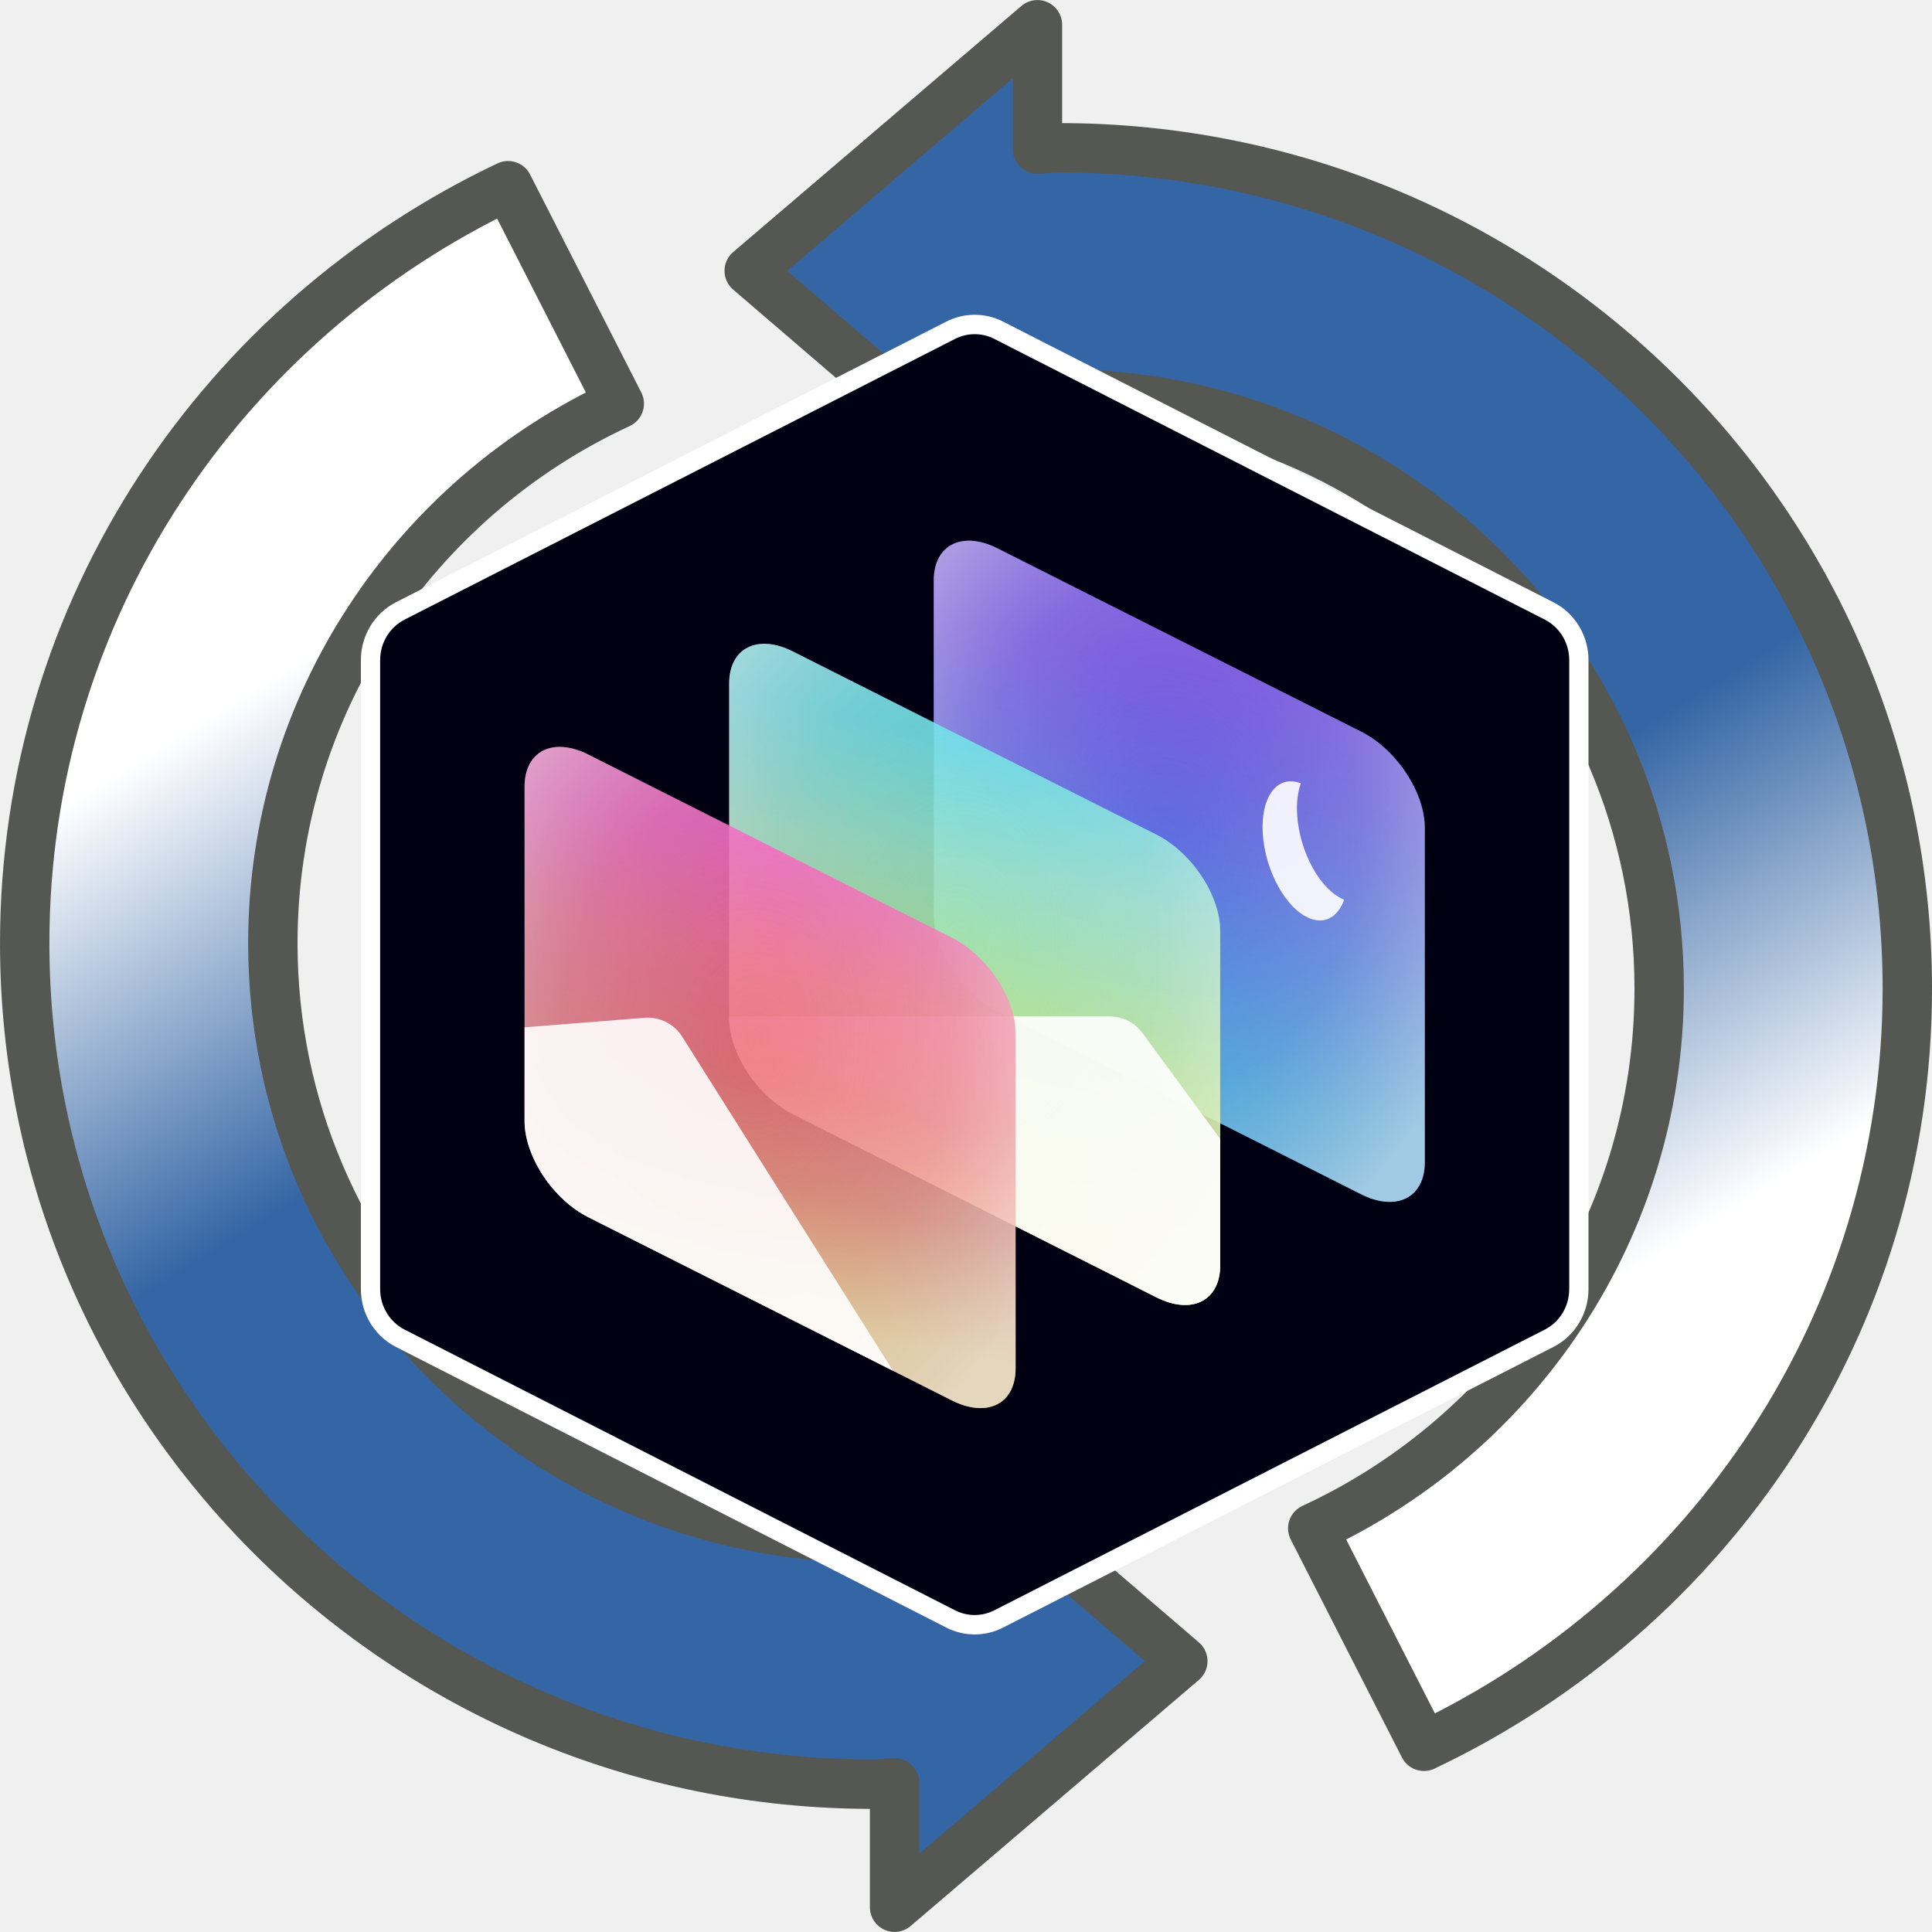
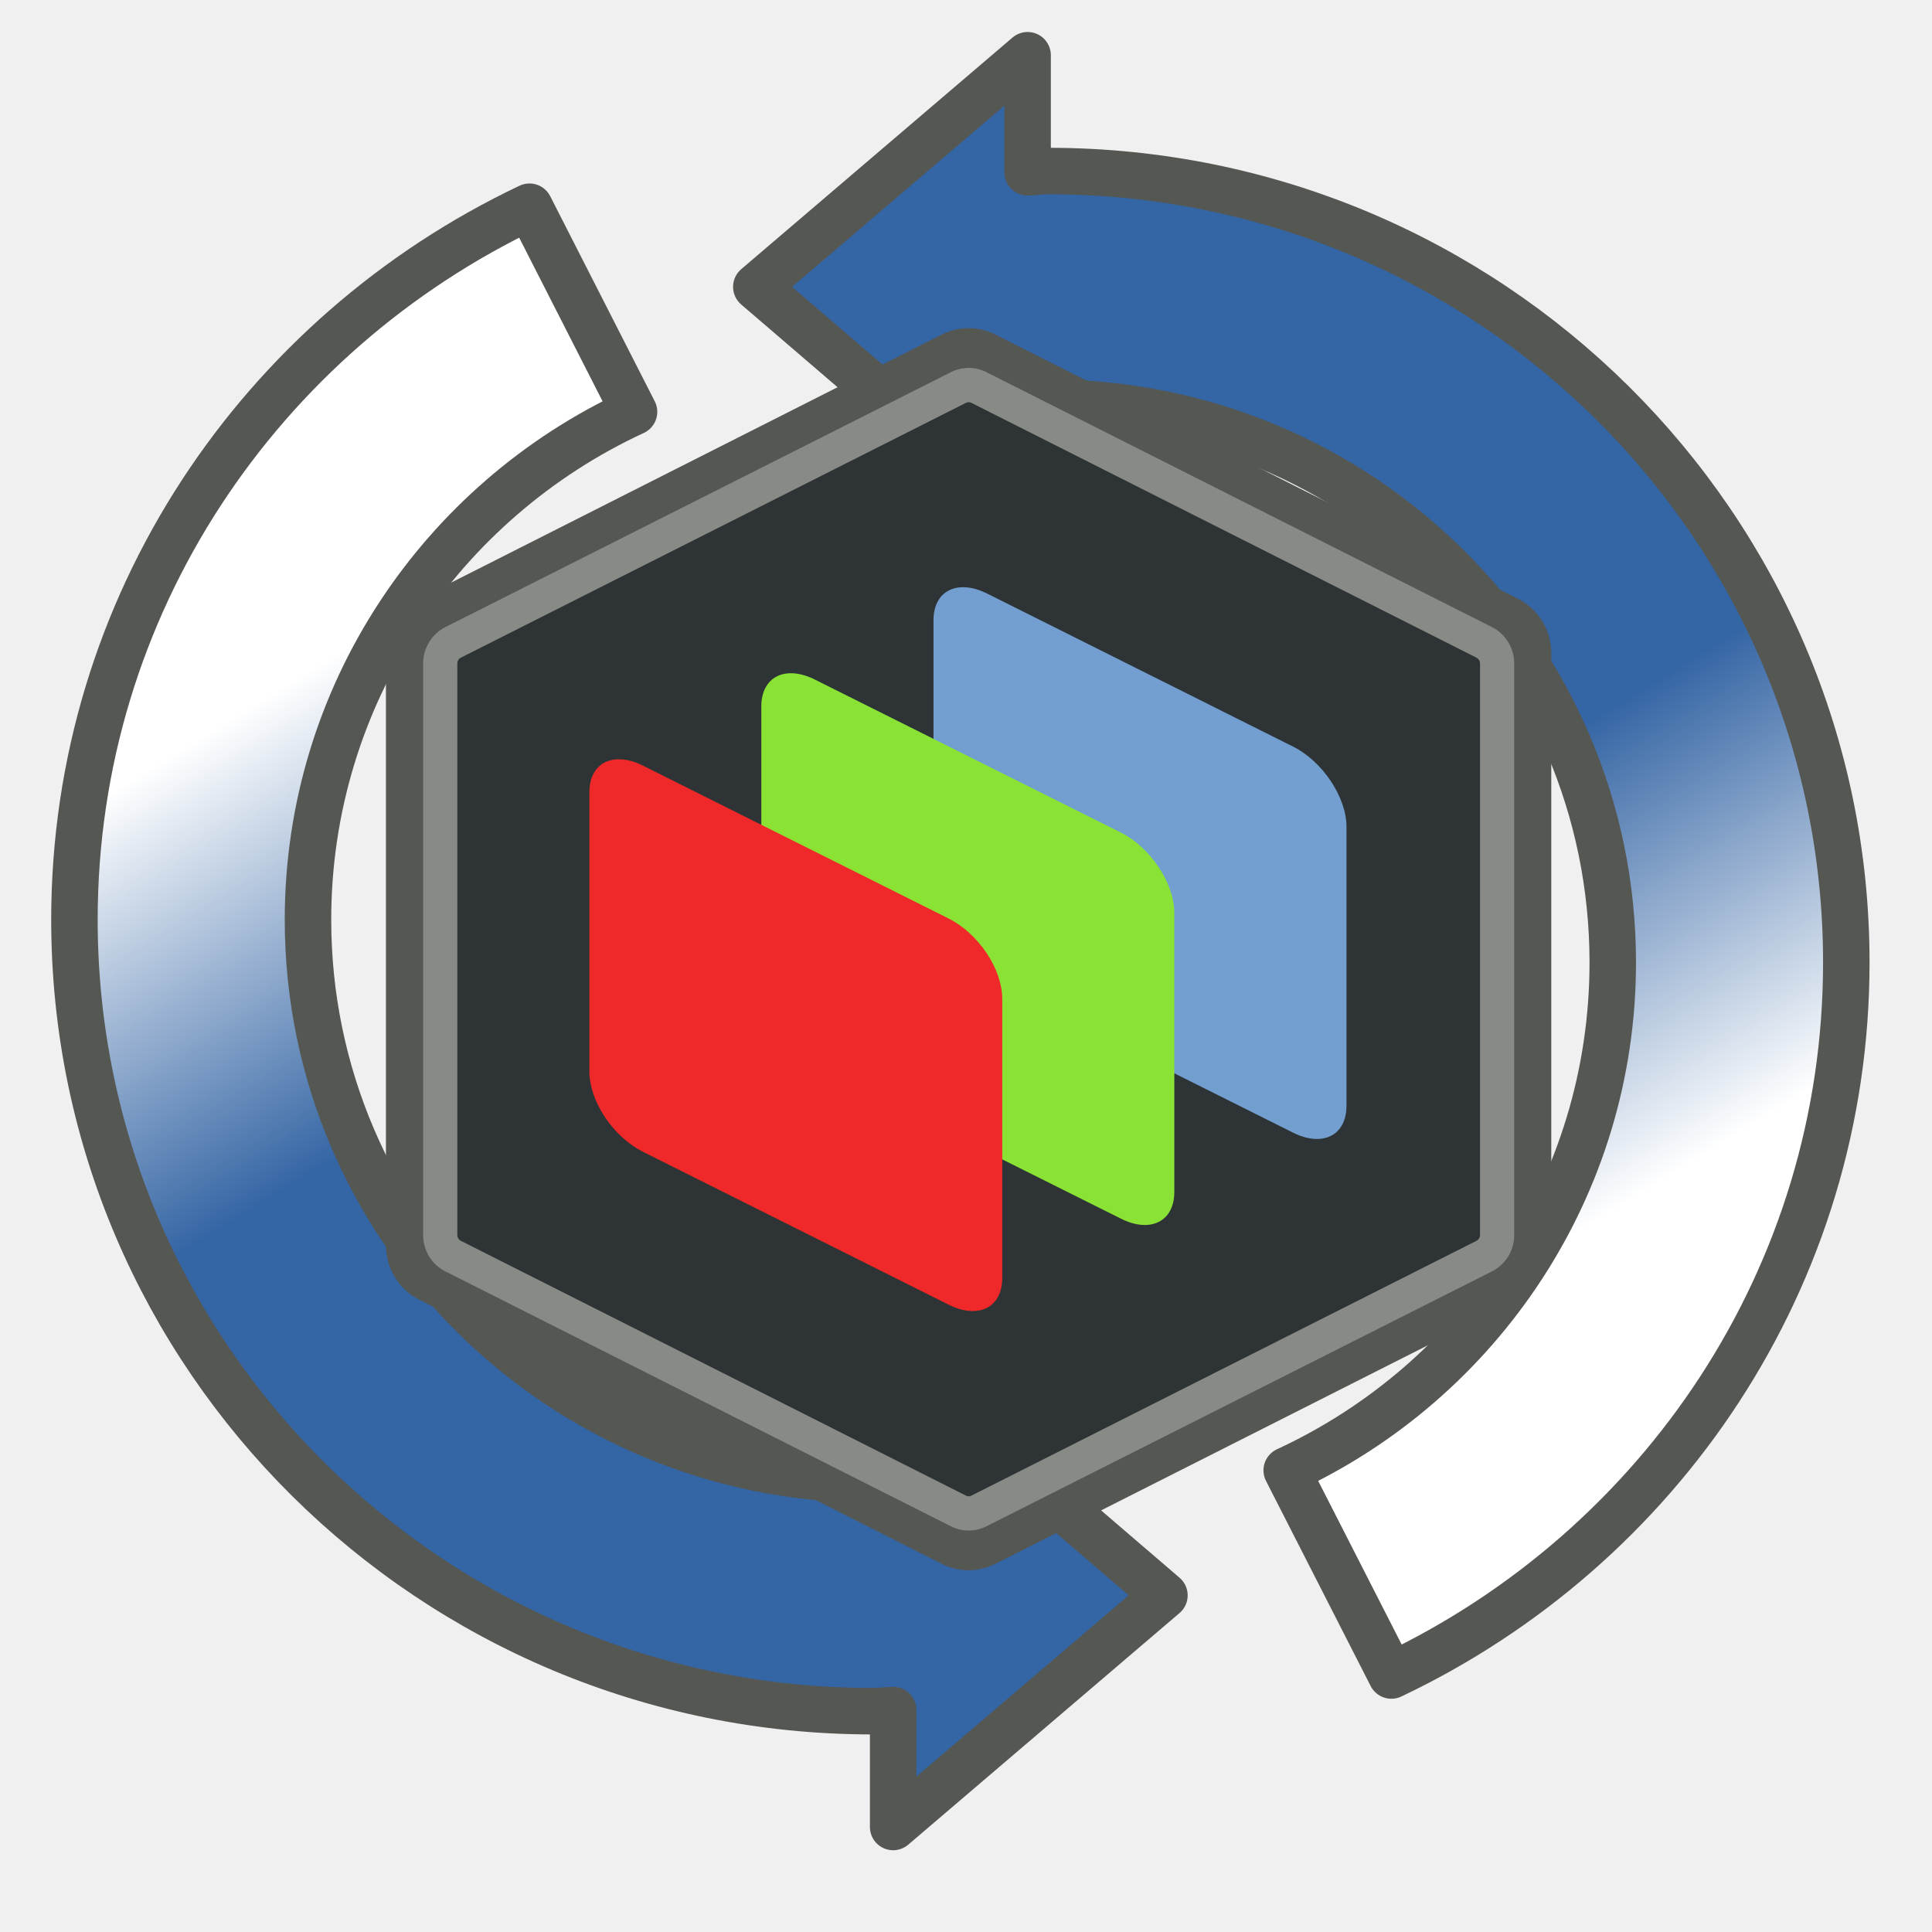
- <svg xmlns="http://www.w3.org/2000/svg" xmlns:xlink="http://www.w3.org/1999/xlink" width="16" height="16" id="svg1306" version="1.1" viewBox="0 0 16 16">
-   <defs id="defs1308">
-     <linearGradient id="linearGradient4364">
-       <stop id="stop4360" offset="0" style="stop-color:#3465a4;stop-opacity:1" />
-       <stop id="stop4362" offset="1" style="stop-color:#ffffff;stop-opacity:1" />
+ <svg xmlns="http://www.w3.org/2000/svg" width="17" height="17" viewBox="0 0 17 17" fill="none">
+   <path fill-rule="evenodd" clip-rule="evenodd" d="M10.246 14.038L7.859 11.989V13.008C7.798 13.011 7.738 13.019 7.677 13.019C4.935 13.019 2.71 10.812 2.71 8.093C2.71 6.117 3.884 4.408 5.579 3.624L4.659 1.819C2.295 2.94 0.655 5.323 0.655 8.093C0.655 11.937 3.801 15.057 7.677 15.057C7.738 15.057 7.798 15.049 7.859 15.047V16.076L10.246 14.038Z" fill="url(#paint0_linear)" stroke="#555753" stroke-width="0.409" stroke-linecap="round" stroke-linejoin="round" />
+   <path fill-rule="evenodd" clip-rule="evenodd" d="M6.655 2.524L9.042 4.573V3.554C9.103 3.551 9.163 3.543 9.224 3.543C11.966 3.543 14.191 5.75 14.191 8.469C14.191 10.445 13.017 12.154 11.322 12.938L12.243 14.743C14.607 13.622 16.246 11.24 16.246 8.469C16.246 4.625 13.1 1.505 9.224 1.505C9.163 1.505 9.103 1.514 9.042 1.516V0.486L6.655 2.524Z" fill="url(#paint1_linear)" stroke="#555753" stroke-width="0.409" stroke-linecap="round" stroke-linejoin="round" />
+   <path fill-rule="evenodd" clip-rule="evenodd" d="M8.759 2.944C8.61 2.869 8.435 2.869 8.286 2.944C7.446 3.369 4.61 4.803 3.688 5.269C3.509 5.36 3.396 5.545 3.396 5.748C3.396 6.793 3.396 9.911 3.396 10.957C3.396 11.16 3.509 11.345 3.688 11.436C4.61 11.902 7.446 13.336 8.286 13.76C8.435 13.836 8.61 13.836 8.759 13.76C9.599 13.336 12.435 11.902 13.358 11.436C13.537 11.345 13.65 11.16 13.65 10.957C13.65 9.911 13.65 6.793 13.65 5.748C13.65 5.545 13.537 5.36 13.358 5.269C12.435 4.803 9.599 3.369 8.759 2.944Z" fill="#555753" />
+   <path fill-rule="evenodd" clip-rule="evenodd" d="M8.365 3.275L3.919 5.517C3.859 5.547 3.809 5.594 3.775 5.65C3.741 5.706 3.722 5.771 3.722 5.84V10.865C3.722 10.934 3.741 10.999 3.775 11.056C3.809 11.111 3.859 11.158 3.919 11.188L8.365 13.43C8.465 13.481 8.582 13.481 8.682 13.43L13.128 11.188C13.188 11.158 13.237 11.111 13.272 11.056C13.306 10.999 13.325 10.934 13.325 10.865V5.84C13.325 5.771 13.306 5.706 13.272 5.65C13.237 5.594 13.188 5.547 13.128 5.517L8.682 3.275C8.582 3.224 8.465 3.224 8.365 3.275Z" fill="#2E3436" />
+   <path fill-rule="evenodd" clip-rule="evenodd" d="M8.501 3.544L4.055 5.787C4.055 5.787 4.055 5.787 4.055 5.787C4.046 5.791 4.039 5.798 4.033 5.807C4.027 5.817 4.024 5.828 4.024 5.84V10.865C4.024 10.877 4.027 10.888 4.033 10.898C4.039 10.907 4.046 10.914 4.055 10.918L8.501 13.161C8.501 13.161 8.501 13.161 8.501 13.161C8.515 13.168 8.532 13.168 8.546 13.161L12.992 10.918C12.992 10.918 12.992 10.918 12.992 10.918C13 10.914 13.008 10.907 13.014 10.898C13.02 10.888 13.023 10.877 13.023 10.865V5.84C13.023 5.828 13.02 5.817 13.014 5.807C13.008 5.798 13 5.791 12.992 5.787L8.546 3.544C8.532 3.537 8.515 3.537 8.501 3.544ZM13.128 5.517C13.188 5.547 13.237 5.594 13.272 5.65C13.306 5.706 13.325 5.771 13.325 5.84V10.865C13.325 10.934 13.306 10.999 13.272 11.056C13.237 11.111 13.188 11.158 13.128 11.188L8.682 13.43C8.582 13.481 8.465 13.481 8.365 13.43L3.919 11.188C3.859 11.158 3.809 11.111 3.775 11.056C3.741 10.999 3.722 10.934 3.722 10.865V5.84C3.722 5.771 3.741 5.706 3.775 5.65C3.809 5.594 3.859 5.547 3.919 5.517L8.365 3.275C8.465 3.224 8.582 3.224 8.682 3.275L13.128 5.517Z" fill="#888A85" />
+   <path d="M8.214 5.457C8.214 5.333 8.263 5.238 8.352 5.194C8.44 5.15 8.559 5.16 8.684 5.222C9.352 5.556 10.71 6.235 11.377 6.569C11.502 6.631 11.622 6.741 11.71 6.873C11.798 7.005 11.848 7.149 11.848 7.274V9.731C11.848 9.856 11.798 9.951 11.71 9.995C11.622 10.039 11.502 10.029 11.377 9.966C10.71 9.633 9.352 8.954 8.684 8.62C8.559 8.557 8.44 8.448 8.352 8.316C8.263 8.184 8.214 8.039 8.214 7.915V5.457Z" fill="#729FCF" />
+   <path d="M6.699 6.214C6.699 6.09 6.749 5.995 6.837 5.951C6.925 5.907 7.045 5.917 7.169 5.979C7.837 6.313 9.195 6.992 9.863 7.326C9.988 7.388 10.107 7.498 10.195 7.63C10.284 7.762 10.333 7.907 10.333 8.031V10.489C10.333 10.613 10.284 10.708 10.195 10.752C10.107 10.796 9.988 10.786 9.863 10.723C9.195 10.39 7.837 9.711 7.169 9.377C7.045 9.314 6.925 9.205 6.837 9.073C6.749 8.941 6.699 8.796 6.699 8.672V6.214Z" fill="#8AE234" />
+   <path d="M5.186 6.971C5.186 6.847 5.235 6.752 5.323 6.708C5.411 6.664 5.531 6.674 5.656 6.736C6.324 7.07 7.681 7.749 8.349 8.083C8.474 8.146 8.593 8.255 8.682 8.387C8.77 8.519 8.819 8.664 8.819 8.788V11.246C8.819 11.37 8.77 11.465 8.682 11.509C8.593 11.553 8.474 11.543 8.349 11.481C7.681 11.147 6.324 10.468 5.656 10.134C5.531 10.071 5.411 9.962 5.323 9.83C5.235 9.698 5.186 9.553 5.186 9.429V6.971Z" fill="#EF2929" />
+   <defs>
+     <linearGradient id="paint0_linear" x1="2.3" y1="10.614" x2="0.307" y2="7.377" gradientUnits="userSpaceOnUse">
+       <stop stop-color="#3465A4" />
+       <stop offset="1" stop-color="white" />
    </linearGradient>
-     <linearGradient id="linearGradient4308">
-       <stop style="stop-color:#3465a4;stop-opacity:1" offset="0" id="stop4304" />
-       <stop style="stop-color:#ffffff;stop-opacity:1" offset="1" id="stop4306" />
+     <linearGradient id="paint1_linear" x1="14.601" y1="5.948" x2="16.594" y2="9.186" gradientUnits="userSpaceOnUse">
+       <stop stop-color="#3465A4" />
+       <stop offset="1" stop-color="white" />
    </linearGradient>
-     <linearGradient id="linearGradient6468">
-       <stop id="stop6470" offset="0" style="stop-color:white;stop-opacity:1;" />
-       <stop id="stop6472" offset="1" style="stop-color:#b9b9b0;stop-opacity:1;" />
-     </linearGradient>
-     <linearGradient id="linearGradient6500">
-       <stop id="stop6502" offset="0" style="stop-color:#857c63;stop-opacity:1;" />
-       <stop id="stop6504" offset="1" style="stop-color:#221f19;stop-opacity:1;" />
-     </linearGradient>
-     <linearGradient id="linearGradient6951">
-       <stop id="stop6953" offset="0" style="stop-color:#6e3d09;stop-opacity:1;" />
-       <stop style="stop-color:#ea8113;stop-opacity:1;" offset="0.242" id="stop6959" />
-       <stop id="stop6961" offset="0.621" style="stop-color:#5c3307;stop-opacity:1;" />
-       <stop id="stop6955" offset="1" style="stop-color:#e07c12;stop-opacity:1;" />
-     </linearGradient>
-     <linearGradient id="linearGradient6939">
-       <stop id="stop6941" offset="0" style="stop-color:#bdbdbd;stop-opacity:1;" />
-       <stop style="stop-color:#e2e2e2;stop-opacity:1;" offset="0.333" id="stop6947" />
-       <stop id="stop6949" offset="0.667" style="stop-color:#a3a3a3;stop-opacity:1;" />
-       <stop id="stop6943" offset="1" style="stop-color:#dddddd;stop-opacity:1;" />
-     </linearGradient>
-     <linearGradient id="linearGradient6963">
-       <stop id="stop6965" offset="0" style="stop-color:#696969;stop-opacity:1;" />
-       <stop id="stop6967" offset="1" style="stop-color:#000000;stop-opacity:1;" />
-     </linearGradient>
-     <linearGradient id="linearGradient8542">
-       <stop id="stop8544" offset="0" style="stop-color:#5b676b;stop-opacity:1;" />
-       <stop id="stop8546" offset="1" style="stop-color:#141718;stop-opacity:1;" />
-     </linearGradient>
-     <linearGradient xlink:href="#linearGradient4364" id="linearGradient4310" x1="23.215" y1="32.431" x2="26.204" y2="37.287" gradientUnits="userSpaceOnUse" gradientTransform="matrix(0.6666667,0,0,0.6666667,0.6628005,15.97668)" />
-     <linearGradient gradientTransform="matrix(-0.6666667,0,0,-0.6666667,19.314,63.88341)" xlink:href="#linearGradient4308" id="linearGradient4310-2" x1="23.215" y1="32.431" x2="26.204" y2="37.287" gradientUnits="userSpaceOnUse" />
-     <linearGradient id="linearGradient-1" y2="182.989" x2="290.548" y1="45.219" x1="312.01" gradientTransform="scale(0.8651251,1.155902)" gradientUnits="userSpaceOnUse">
-       <stop id="stop252" offset="0%" stop-color="#7E56F7" />
-       <stop id="stop254" offset="44.525%" stop-color="#677CF6" />
-       <stop id="stop256" offset="100%" stop-color="#3DB0F0" />
-     </linearGradient>
-     <radialGradient id="radialGradient-2" gradientTransform="translate(0.467598,0.448487),scale(1,0.748441),rotate(-35.9126),scale(1,1.616335),translate(-0.467598,-0.448487)" r="67.249%" fy="44.849%" fx="46.76%" cy="44.849%" cx="46.76%">
-       <stop id="stop259" offset="0%" stop-opacity="0" stop-color="#D2D3E0" />
-       <stop id="stop261" offset="42.689%" stop-opacity="0.245" stop-color="#E2E3EC" />
-       <stop id="stop263" offset="58.698%" stop-opacity="0.362" stop-color="#E7E7EF" />
-       <stop id="stop265" offset="100%" stop-color="#FFFFFF" />
-     </radialGradient>
-     <path id="path-3" d="M160.516,16 C160.516,9.413 163.134,4.405 167.793,2.076 C172.452,-0.253 178.771,0.289 185.36,3.584 C220.655,21.225 292.377,57.103 327.672,74.745 C334.263,78.039 340.581,83.813 345.24,90.8 C349.9,97.787 352.516,105.413 352.516,112 L352.516,241.834 C352.516,248.421 349.9,253.43 345.24,255.759 C340.581,258.088 334.263,257.546 327.672,254.252 C292.377,236.61 220.655,200.733 185.36,183.09 C178.771,179.797 172.452,174.021 167.793,167.035 C163.134,160.048 160.516,152.423 160.516,145.836 L160.516,16 Z" />
-     <linearGradient id="linearGradient-4" y2="224.507" x2="194.894" y1="69.652" x1="218.692" gradientTransform="scale(0.8651251,1.155902)" gradientUnits="userSpaceOnUse">
-       <stop id="stop269" offset="0%" stop-color="#5EE2E7" />
-       <stop id="stop271" offset="27.398%" stop-color="#99E7C4" />
-       <stop id="stop273" offset="100%" stop-color="#E6ED43" />
-     </linearGradient>
-     <path id="path-5" d="M80.516,56 C80.516,49.413 83.134,44.405 87.793,42.076 C92.452,39.747 98.771,40.289 105.36,43.584 C140.655,61.225 212.377,97.103 247.672,114.745 C254.263,118.039 260.581,123.813 265.24,130.8 C269.9,137.787 272.516,145.413 272.516,152 L272.516,281.834 C272.516,288.421 269.9,293.43 265.24,295.759 C260.581,298.088 254.263,297.546 247.672,294.252 C212.377,276.61 140.655,240.733 105.36,223.09 C98.771,219.797 92.452,214.021 87.793,207.035 C83.134,200.048 80.516,192.423 80.516,185.836 L80.516,56 Z" />
-     <linearGradient id="linearGradient-6" y2="259.112" x2="102.422" y1="104.257" x1="126.22" gradientTransform="scale(0.8651251,1.155902)" gradientUnits="userSpaceOnUse">
-       <stop id="stop277" offset="0%" stop-color="#F458BA" />
-       <stop id="stop279" offset="25.7%" stop-color="#F46E8F" />
-       <stop id="stop281" offset="51.518%" stop-color="#EE767A" />
-       <stop id="stop283" offset="72.483%" stop-color="#EF8F78" />
-       <stop id="stop285" offset="100%" stop-color="#FAD58A" />
-     </linearGradient>
-     <path id="path-7" d="M0.516,96 C0.516,89.413 3.134,84.405 7.793,82.076 C12.452,79.747 18.771,80.289 25.36,83.584 C60.655,101.225 132.377,137.103 167.672,154.745 C174.263,158.039 180.581,163.813 185.24,170.8 C189.9,177.787 192.516,185.413 192.516,192 L192.516,321.834 C192.516,328.421 189.9,333.43 185.24,335.759 C180.581,338.088 174.263,337.546 167.672,334.252 C132.377,316.61 60.655,280.733 25.36,263.09 C18.771,259.797 12.452,254.021 7.793,247.035 C3.134,240.048 0.516,232.423 0.516,225.836 L0.516,96 Z" />
-     <radialGradient xlink:href="#radialGradient-2" id="radialGradient361" gradientTransform="scale(0.8651251,1.155902)" cx="289.317" cy="100.097" fx="289.317" fy="100.097" r="149.248" gradientUnits="userSpaceOnUse" />
-     <radialGradient xlink:href="#radialGradient-2" id="radialGradient363" gradientTransform="scale(0.8651251,1.155902)" cx="196.844" cy="134.702" fx="196.844" fy="134.702" r="149.248" gradientUnits="userSpaceOnUse" />
-     <radialGradient xlink:href="#radialGradient-2" id="radialGradient365" gradientTransform="scale(0.8651251,1.155902)" cx="104.372" cy="169.307" fx="104.372" fy="169.307" r="149.248" gradientUnits="userSpaceOnUse" />
  </defs>
-   <g id="layer1" transform="translate(-1.988401,-31.93005)">
-     <g id="g409">
-       <path style="color:#000000;display:inline;overflow:visible;visibility:visible;fill:url(#linearGradient4310-2);fill-opacity:1;fill-rule:evenodd;stroke:#555753;stroke-width:0.409;stroke-linecap:round;stroke-linejoin:round;stroke-miterlimit:4;stroke-dasharray:none;stroke-dashoffset:0;stroke-opacity:1;marker:none;marker-start:none;marker-mid:none;marker-end:none" d="M 11.784,45.687 9.397,43.638 v 1.019 c -0.061,0.003 -0.121,0.011 -0.182,0.011 -2.742,0 -4.967,-2.207 -4.967,-4.926 0,-1.976 1.174,-3.685 2.869,-4.469 l -0.921,-1.805 c -2.364,1.121 -4.003,3.503 -4.003,6.274 0,3.844 3.146,6.964 7.022,6.964 0.061,0 0.121,-0.009 0.182,-0.011 v 1.03 z" id="path2043-2" />
-       <g id="g386">
-         <path style="color:#000000;display:inline;overflow:visible;visibility:visible;fill:url(#linearGradient4310);fill-opacity:1;fill-rule:evenodd;stroke:#555753;stroke-width:0.409;stroke-linecap:round;stroke-linejoin:round;stroke-miterlimit:4;stroke-dasharray:none;stroke-dashoffset:0;stroke-opacity:1;marker:none;marker-start:none;marker-mid:none;marker-end:none" d="m 8.193,34.173 2.387,2.049 v -1.019 c 0.061,-0.003 0.121,-0.011 0.182,-0.011 2.742,10e-7 4.967,2.207 4.967,4.926 0,1.976 -1.174,3.685 -2.869,4.469 l 0.921,1.805 c 2.364,-1.121 4.003,-3.503 4.003,-6.274 0,-3.844 -3.146,-6.964 -7.022,-6.964 -0.061,0 -0.121,0.009 -0.182,0.011 v -1.03 z" id="path2043" />
-         <g id="icon_sticker" transform="matrix(0.02117993,0,0,0.02134557,4.638253,34.53683)" style="fill:none;fill-rule:evenodd;stroke:none;stroke-width:1">
-           <g transform="translate(15.48387)" id="icon">
-             <path id="hexagon_outline" d="m 251.593,2.648 c -6.972,-3.53 -15.179,-3.53 -22.154,0 C 190.131,22.537 57.383,89.705 14.208,111.549 5.817,115.796 0.516,124.475 0.516,133.968 c 0,48.998 0,195.065 0,244.063 0,9.494 5.301,18.173 13.692,22.419 43.175,21.846 175.923,89.014 215.231,108.903 6.974,3.528 15.181,3.528 22.154,0 39.308,-19.889 172.059,-87.058 215.233,-108.903 8.39,-4.246 13.691,-12.925 13.691,-22.419 0,-48.998 0,-195.065 0,-244.063 0,-9.493 -5.301,-18.172 -13.691,-22.419 C 423.651,89.705 290.901,22.537 251.593,2.648 Z" style="fill:#ffffff" />
-             <path id="hexagon" d="M 232.839,9.365 17.607,118.268 c -2.926,1.481 -5.311,3.737 -6.966,6.448 -1.667,2.73 -2.596,5.92 -2.596,9.253 v 244.063 c 0,3.333 0.929,6.524 2.596,9.253 1.655,2.711 4.04,4.967 6.966,6.448 L 232.838,502.636 c 4.834,2.445 10.522,2.446 15.355,1.6e-4 L 463.426,393.732 c 2.926,-1.481 5.31,-3.737 6.965,-6.448 1.667,-2.73 2.596,-5.92 2.596,-9.253 V 133.968 c 0,-3.333 -0.929,-6.523 -2.595,-9.253 -1.655,-2.711 -4.04,-4.967 -6.966,-6.448 L 248.193,9.366 C 243.36,6.918 237.672,6.919 232.839,9.365 Z" style="fill:#000012" />
-             <g transform="translate(64,87)" id="root">
-               <g id="frame_back" style="opacity:0.9">
-                 <use id="use293" xlink:href="#path-3" style="fill:url(#linearGradient-1)" x="0" y="0" width="100%" height="100%" />
-                 <use id="use295" xlink:href="#path-3" style="fill:url(#radialGradient361);fill-opacity:0.6" x="0" y="0" width="100%" height="100%" />
-               </g>
-               <g transform="translate(289.0751,94)" id="pic/moon" style="opacity:0.897;fill:#ffffff">
-                 <path id="moon" d="M 0,17.768 C 0,4.66 6.551,-2.507 14.954,0.804 13.989,3.477 13.451,6.744 13.451,10.499 c 0,14.009 7.481,29.498 16.709,34.597 0.593,0.328 1.179,0.604 1.756,0.832 C 29.282,53.227 23.463,56.097 16.709,52.365 7.481,47.267 0,31.777 0,17.768 Z" />
-               </g>
-               <g id="frame_mid" style="opacity:0.9">
-                 <use id="use300" xlink:href="#path-5" style="fill:url(#linearGradient-4)" x="0" y="0" width="100%" height="100%" />
-                 <use id="use302" xlink:href="#path-5" style="fill:url(#radialGradient363);fill-opacity:0.6" x="0" y="0" width="100%" height="100%" />
-               </g>
-               <path id="picture_mid" d="m 229.28,185.217 c 5.074,0 9.848,2.407 12.865,6.487 l 30.371,41.069 v 49.062 c 0,6.587 -2.616,11.596 -7.276,13.925 -4.659,2.329 -10.977,1.787 -17.568,-1.507 C 212.377,276.61 140.655,240.733 105.359,223.09 98.771,219.797 92.452,214.021 87.793,207.035 83.134,200.048 80.516,192.423 80.516,185.836 v -0.619 z" style="opacity:0.897;fill:#ffffff" />
-               <g id="frame_front" style="opacity:0.9">
-                 <use id="use306" xlink:href="#path-7" style="fill:url(#linearGradient-6)" x="0" y="0" width="100%" height="100%" />
-                 <use id="use308" xlink:href="#path-7" style="fill:url(#radialGradient365);fill-opacity:0.6" x="0" y="0" width="100%" height="100%" />
-               </g>
-               <path id="picture_front" d="M 25.36,263.09 C 18.771,259.797 12.452,254.021 7.793,247.035 3.134,240.048 0.516,232.423 0.516,225.836 L 0.516,189.459 47.42,185.757 c 5.904,-0.466 11.583,2.368 14.761,7.366 L 144.564,322.699 C 106.862,303.847 54.064,277.438 25.36,263.09 Z" style="opacity:0.897;fill:#ffffff" />
-             </g>
-           </g>
-         </g>
-       </g>
-     </g>
-   </g>
</svg>
